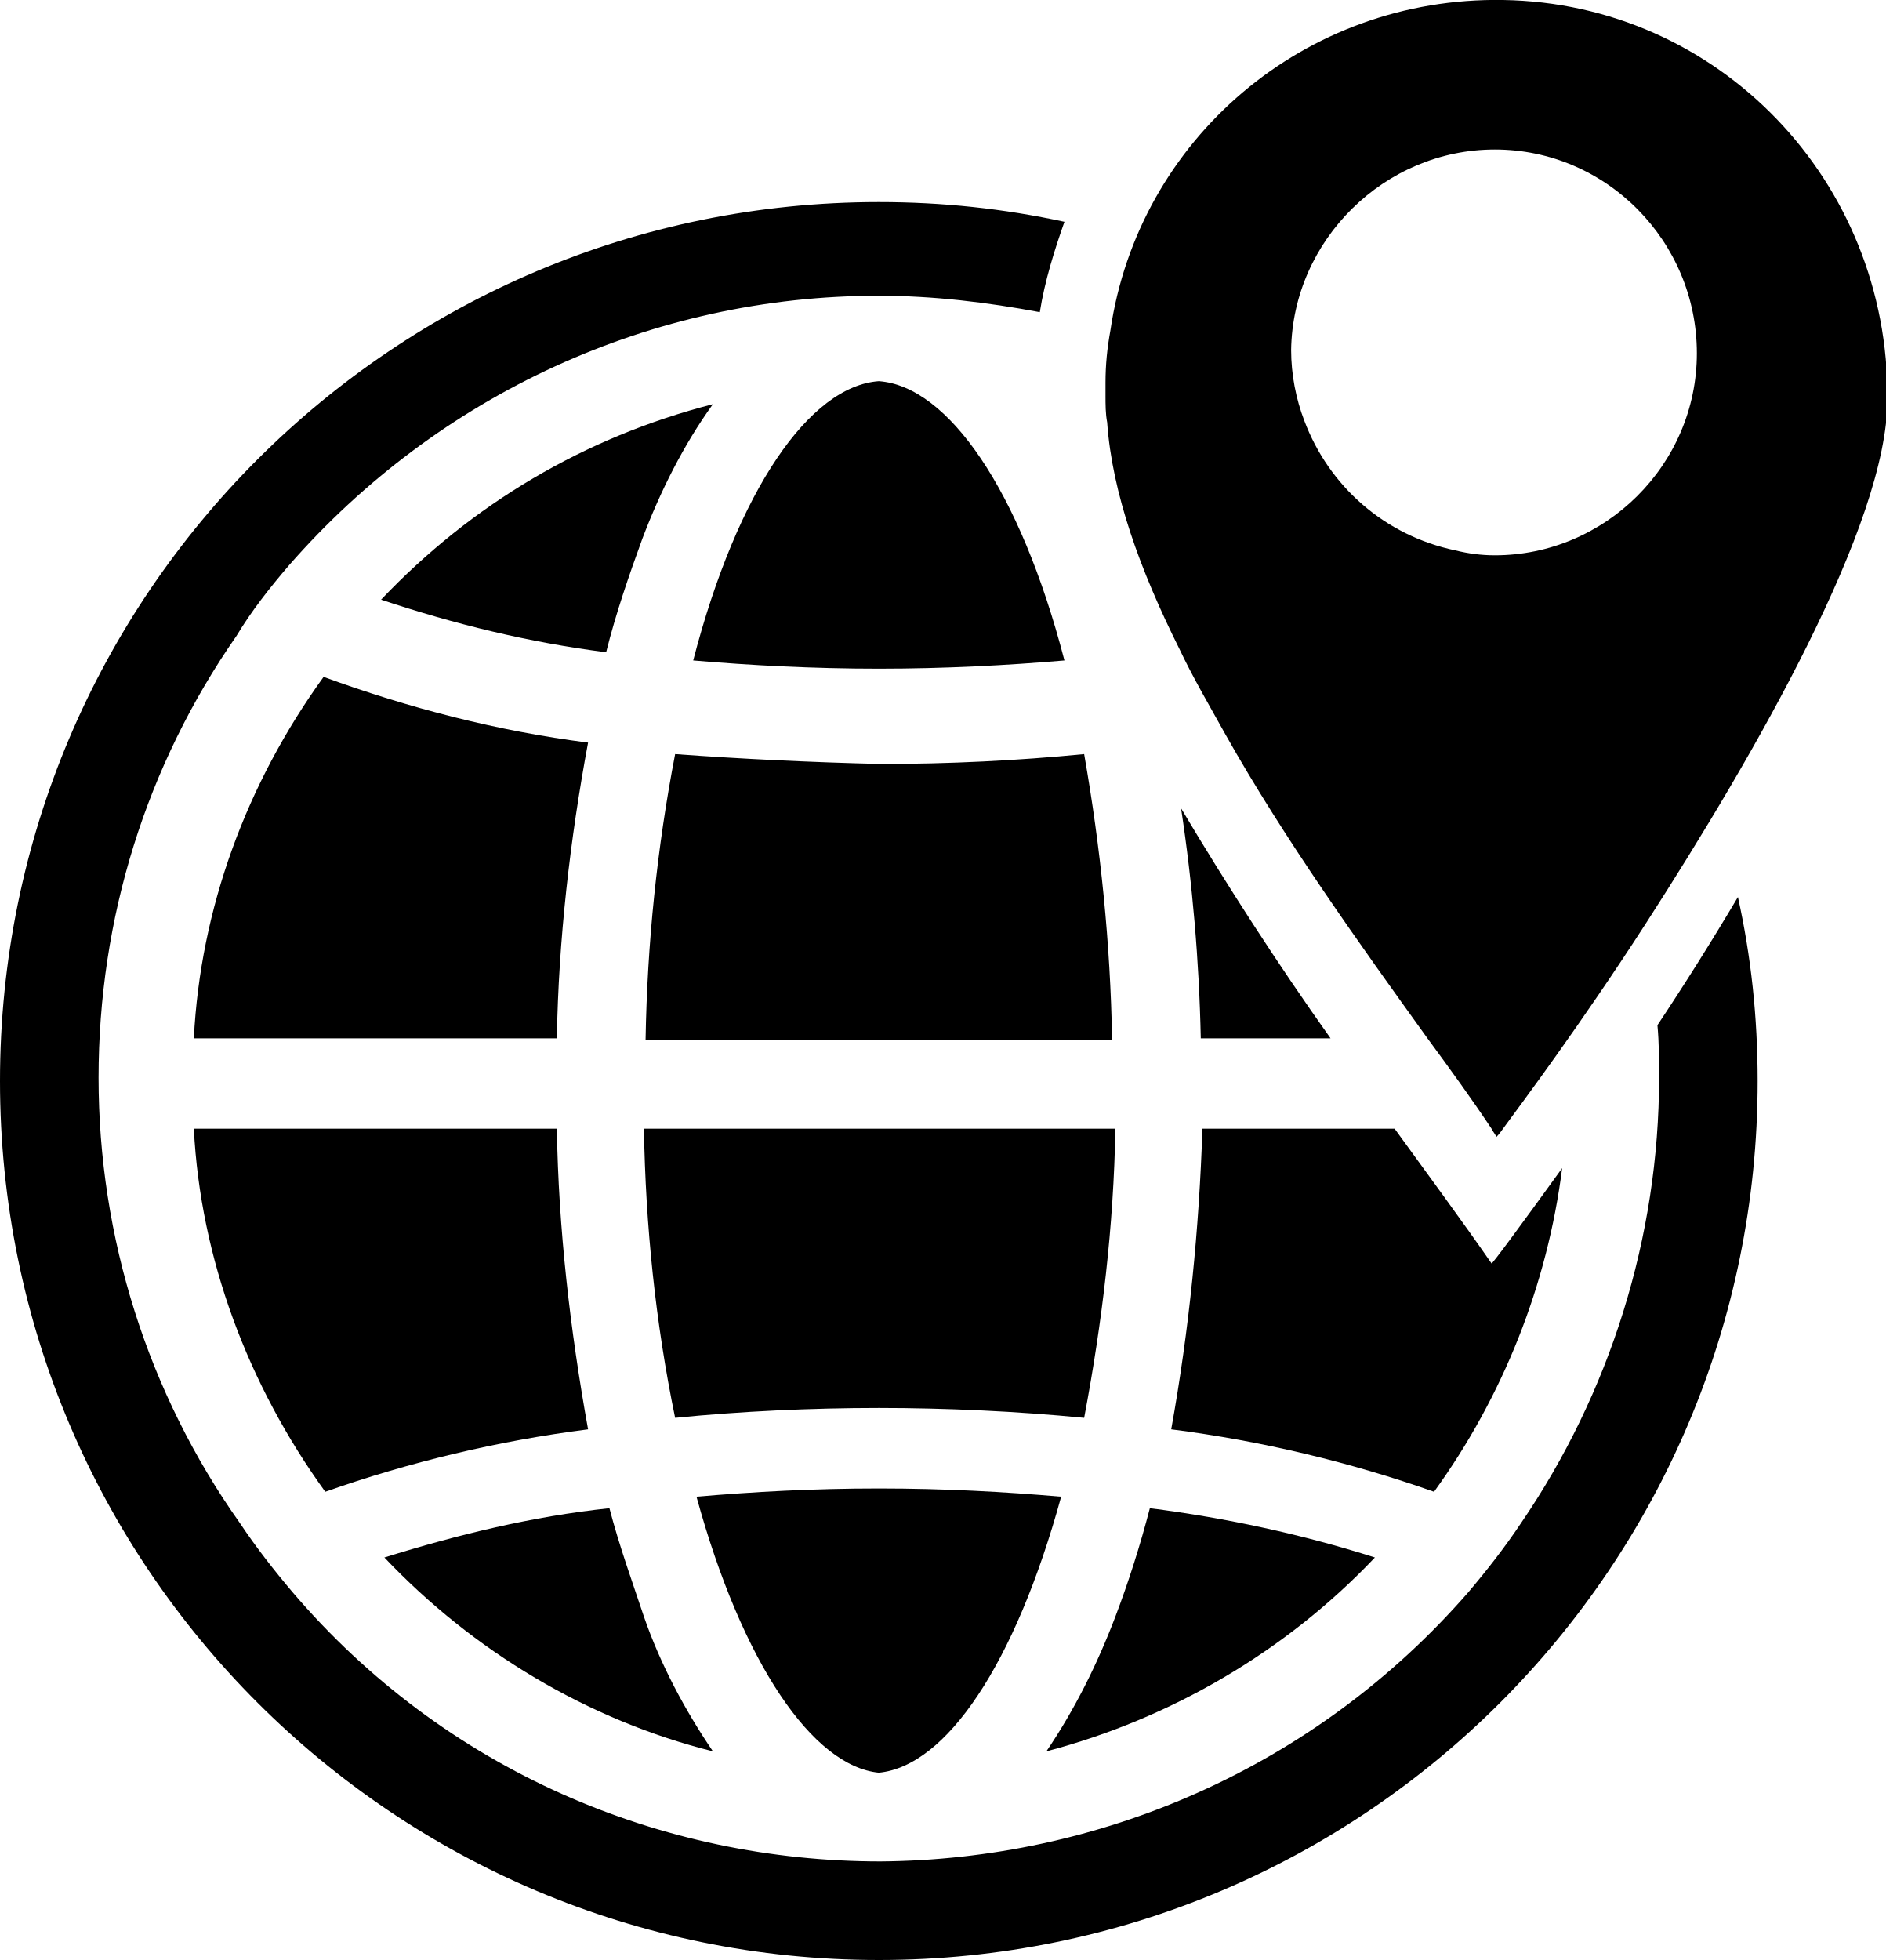
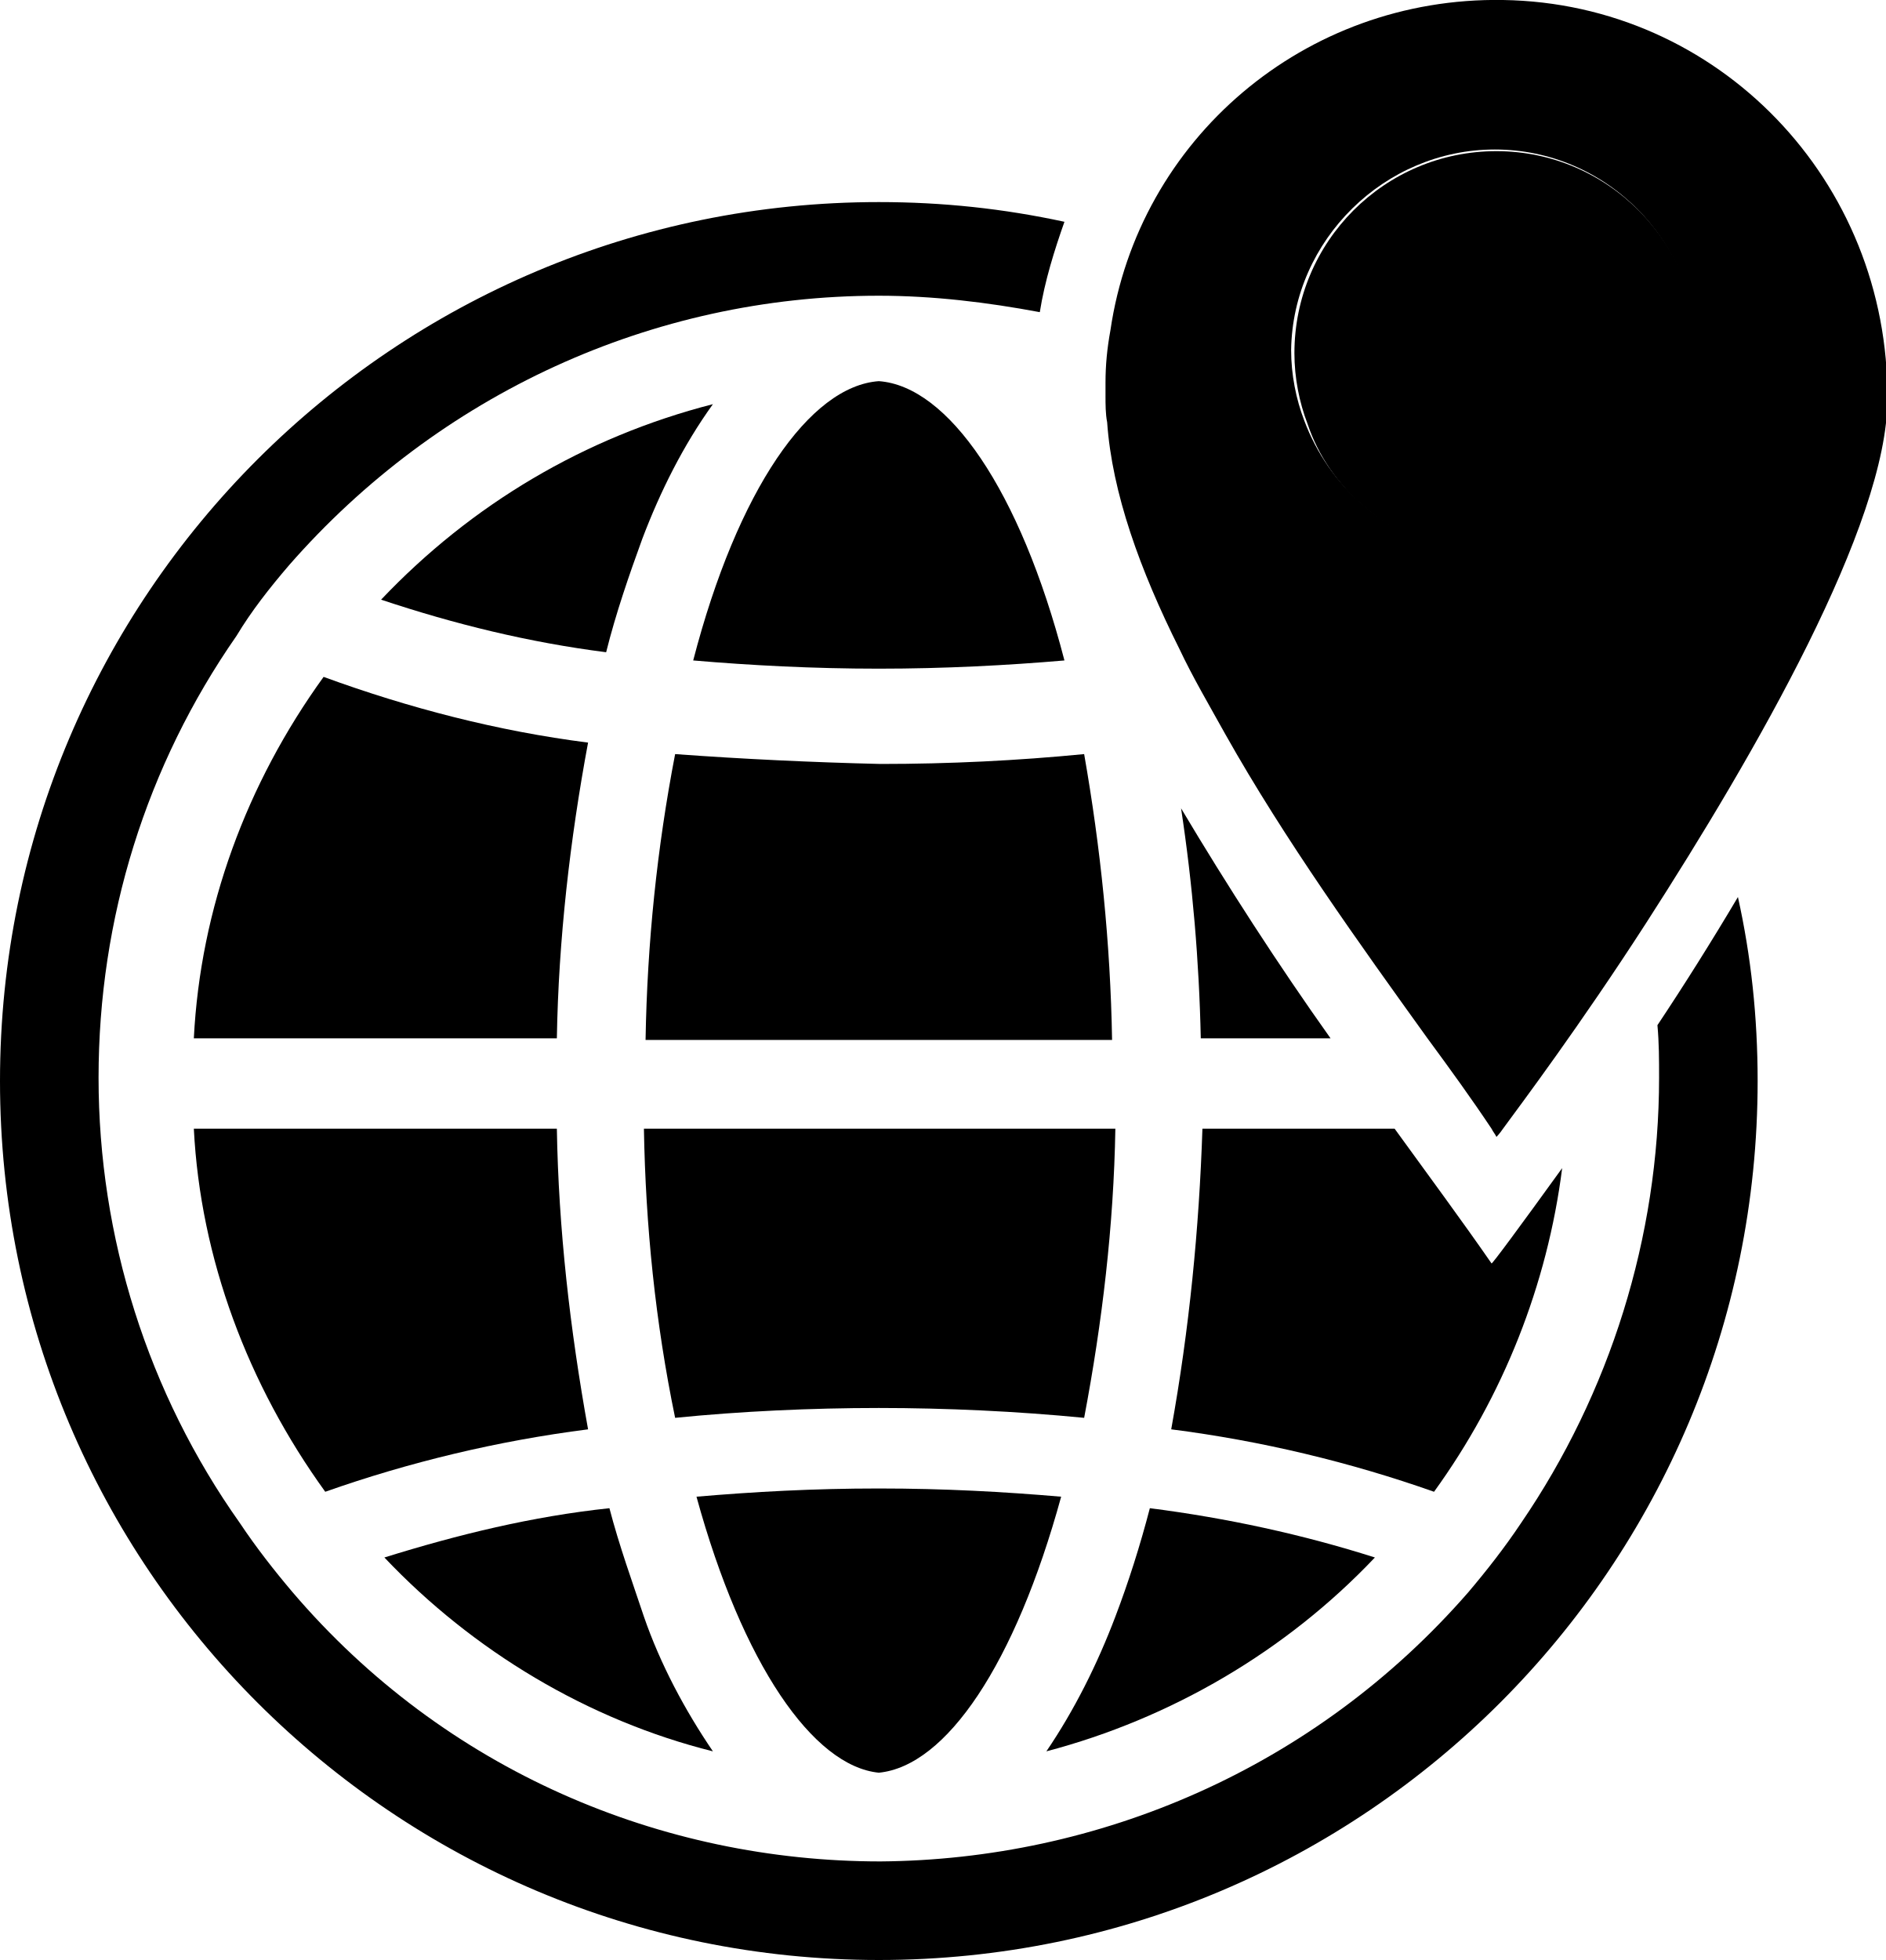
- <svg xmlns="http://www.w3.org/2000/svg" version="1.1" x="0px" y="0px" viewBox="0 0 114.8 119.3" style="enable-background:new 0 0 114.8 119.3;" xml:space="preserve">
-   <style type="text/css">
- 	.st0{fill:none;}
- </style>
+ <svg xmlns="http://www.w3.org/2000/svg" version="1.1" x="0px" y="0px" viewBox="0 0 114.8 119.3" style="enable-background: new 0 0 114.8 119.3;" xml:space="preserve">
  <g id="Layer_2">
</g>
  <g id="Layer_5">
    <g>
-       <path class="st0" d="M88.7,33.6c0.8,0.2,1.6,0.2,2.4,0.3c6.8,0,12.3-5.5,12.3-12.3c0-6.8-5.5-12.4-12.3-12.4    c-6.8,0-12.3,5.5-12.3,12.3c0,1.5,0.3,3,0.8,4.3C80.9,29.7,84.4,32.7,88.7,33.6z" />
+       <path class="geoip-icon-st0" d="M88.7,33.6c0.8,0.2,1.6,0.2,2.4,0.3c6.8,0,12.3-5.5,12.3-12.3c0-6.8-5.5-12.4-12.3-12.4    c-6.8,0-12.3,5.5-12.3,12.3c0,1.5,0.3,3,0.8,4.3C80.9,29.7,84.4,32.7,88.7,33.6z" />
      <path d="M81,63.2c-3.2-4.5-6.3-9.3-9.1-14c0.7,4.6,1.1,9.3,1.2,14H81z" />
      <path d="M95.1,71.1c-2.6,3.6-4.3,5.9-4.3,5.8c-1.8-2.6-3.8-5.3-5.9-8.2H73.2C73,74.8,72.4,80.9,71.3,87c5.5,0.7,10.9,2,16,3.8    C91.5,85,94.2,78.2,95.1,71.1z" />
      <path d="M19.8,90.8c5.1-1.8,10.5-3.1,16-3.8c-1.1-6.1-1.8-12.2-1.9-18.3H11.8C12.2,76.6,15.1,84.3,19.8,90.8z" />
      <path d="M39.2,98.4c-0.7-2.1-1.5-4.3-2.1-6.6c-4.7,0.5-9.2,1.6-13.7,3c5.4,5.7,12.4,9.9,20,11.8C41.7,104.1,40.2,101.3,39.2,98.4z    " />
      <path d="M70,91.8c-0.6,2.3-1.3,4.5-2.1,6.6c-1.1,2.9-2.5,5.7-4.2,8.2c7.6-2,14.6-6.1,20-11.8C79.3,93.4,74.7,92.4,70,91.8z" />
      <path d="M53.5,107.9c4.1-0.4,8.3-6.6,11.1-16.8c-3.5-0.3-7.1-0.5-11.1-0.5c-4,0-7.6,0.2-11.1,0.5    C45.2,101.3,49.5,107.5,53.5,107.9z" />
      <path d="M53.5,23.2c-4.2,0.3-8.6,6.6-11.3,17c3.5,0.3,7.3,0.5,11.3,0.5c4,0,7.8-0.2,11.3-0.5C62.1,29.8,57.7,23.5,53.5,23.2z" />
      <path d="M100.9,62.4c0.1,1.1,0.1,2.1,0.1,3.2c0,9.7-3,19.2-8.4,27.1c-1,1.5-2.1,2.9-3.2,4.2c-9.4,10.8-22.6,16.3-35.8,16.4    c-13.3,0-26.5-5.5-35.8-16.4c-1.1-1.3-2.2-2.7-3.2-4.2C9,84.8,6,75.3,6,65.6s2.9-19,8.4-26.9c0.9-1.5,2-2.9,3.2-4.3    C26.7,24,39.7,18,53.5,18c3.3,0,6.6,0.4,9.8,1c0.3-1.9,0.9-3.8,1.5-5.5c-3.7-0.8-7.4-1.2-11.3-1.2C24,12.3,0,36.2,0,65.8    c0,29.6,24,53.5,53.5,53.5c29.6,0,53.5-24,53.5-53.5c0-3.9-0.4-7.6-1.2-11.2C104.2,57.3,102.5,60,100.9,62.4z" />
      <path d="M53.5,85.7c4.1,0,8.4,0.2,12.5,0.6c1.1-5.8,1.8-11.7,1.9-17.6H53.5H39.2c0.1,5.9,0.7,11.8,1.9,17.6    C45.1,85.9,49.4,85.7,53.5,85.7z" />
      <path d="M23.2,36.5c4.5,1.5,9,2.6,13.7,3.2c0.6-2.4,1.4-4.7,2.2-6.9c1.1-2.9,2.5-5.7,4.3-8.2C35.6,26.6,28.7,30.7,23.2,36.5z" />
      <path d="M11.8,63.2h22.1c0.1-6,0.8-12.1,1.9-18c-5.5-0.7-10.9-2.1-16.1-4C15,47.7,12.2,55.3,11.8,63.2z" />
      <path d="M41.1,45.9c-1.1,5.7-1.7,11.5-1.8,17.4h14.2h14.2C67.6,57.4,67,51.6,66,45.9c-4.1,0.4-8.2,0.6-12.4,0.6    C49.4,46.4,45.2,46.2,41.1,45.9z" />
      <path d="M71.8,39.5c0.8,1.7,1.8,3.4,2.8,5.2c3.6,6.4,8.2,12.8,12.3,18.5c1.4,1.9,2.7,3.7,3.9,5.5c0.1,0.2,0.2,0.3,0.3,0.5    c0,0,0.2-0.2,0.4-0.5c1.1-1.5,4.7-6.3,8.7-12.5c6.7-10.4,14.7-24.3,14.7-31.9C115,11,104.6,0.2,91.5,0    C79.4-0.2,69.3,8.5,67.6,20.1c-0.2,1.1-0.3,2.1-0.3,3.2c0,0.3,0,0.5,0,0.8c0,0.5,0,1.1,0.1,1.6C67.7,30,69.4,34.7,71.8,39.5z     M91,9.1c6.8,0,12.3,5.6,12.3,12.4c0,6.8-5.6,12.3-12.3,12.3c-0.8,0-1.6-0.1-2.4-0.3c-4.3-0.9-7.7-3.9-9.2-7.9    c-0.5-1.3-0.8-2.8-0.8-4.3C78.7,14.6,84.3,9.1,91,9.1z" />
    </g>
  </g>
</svg>
